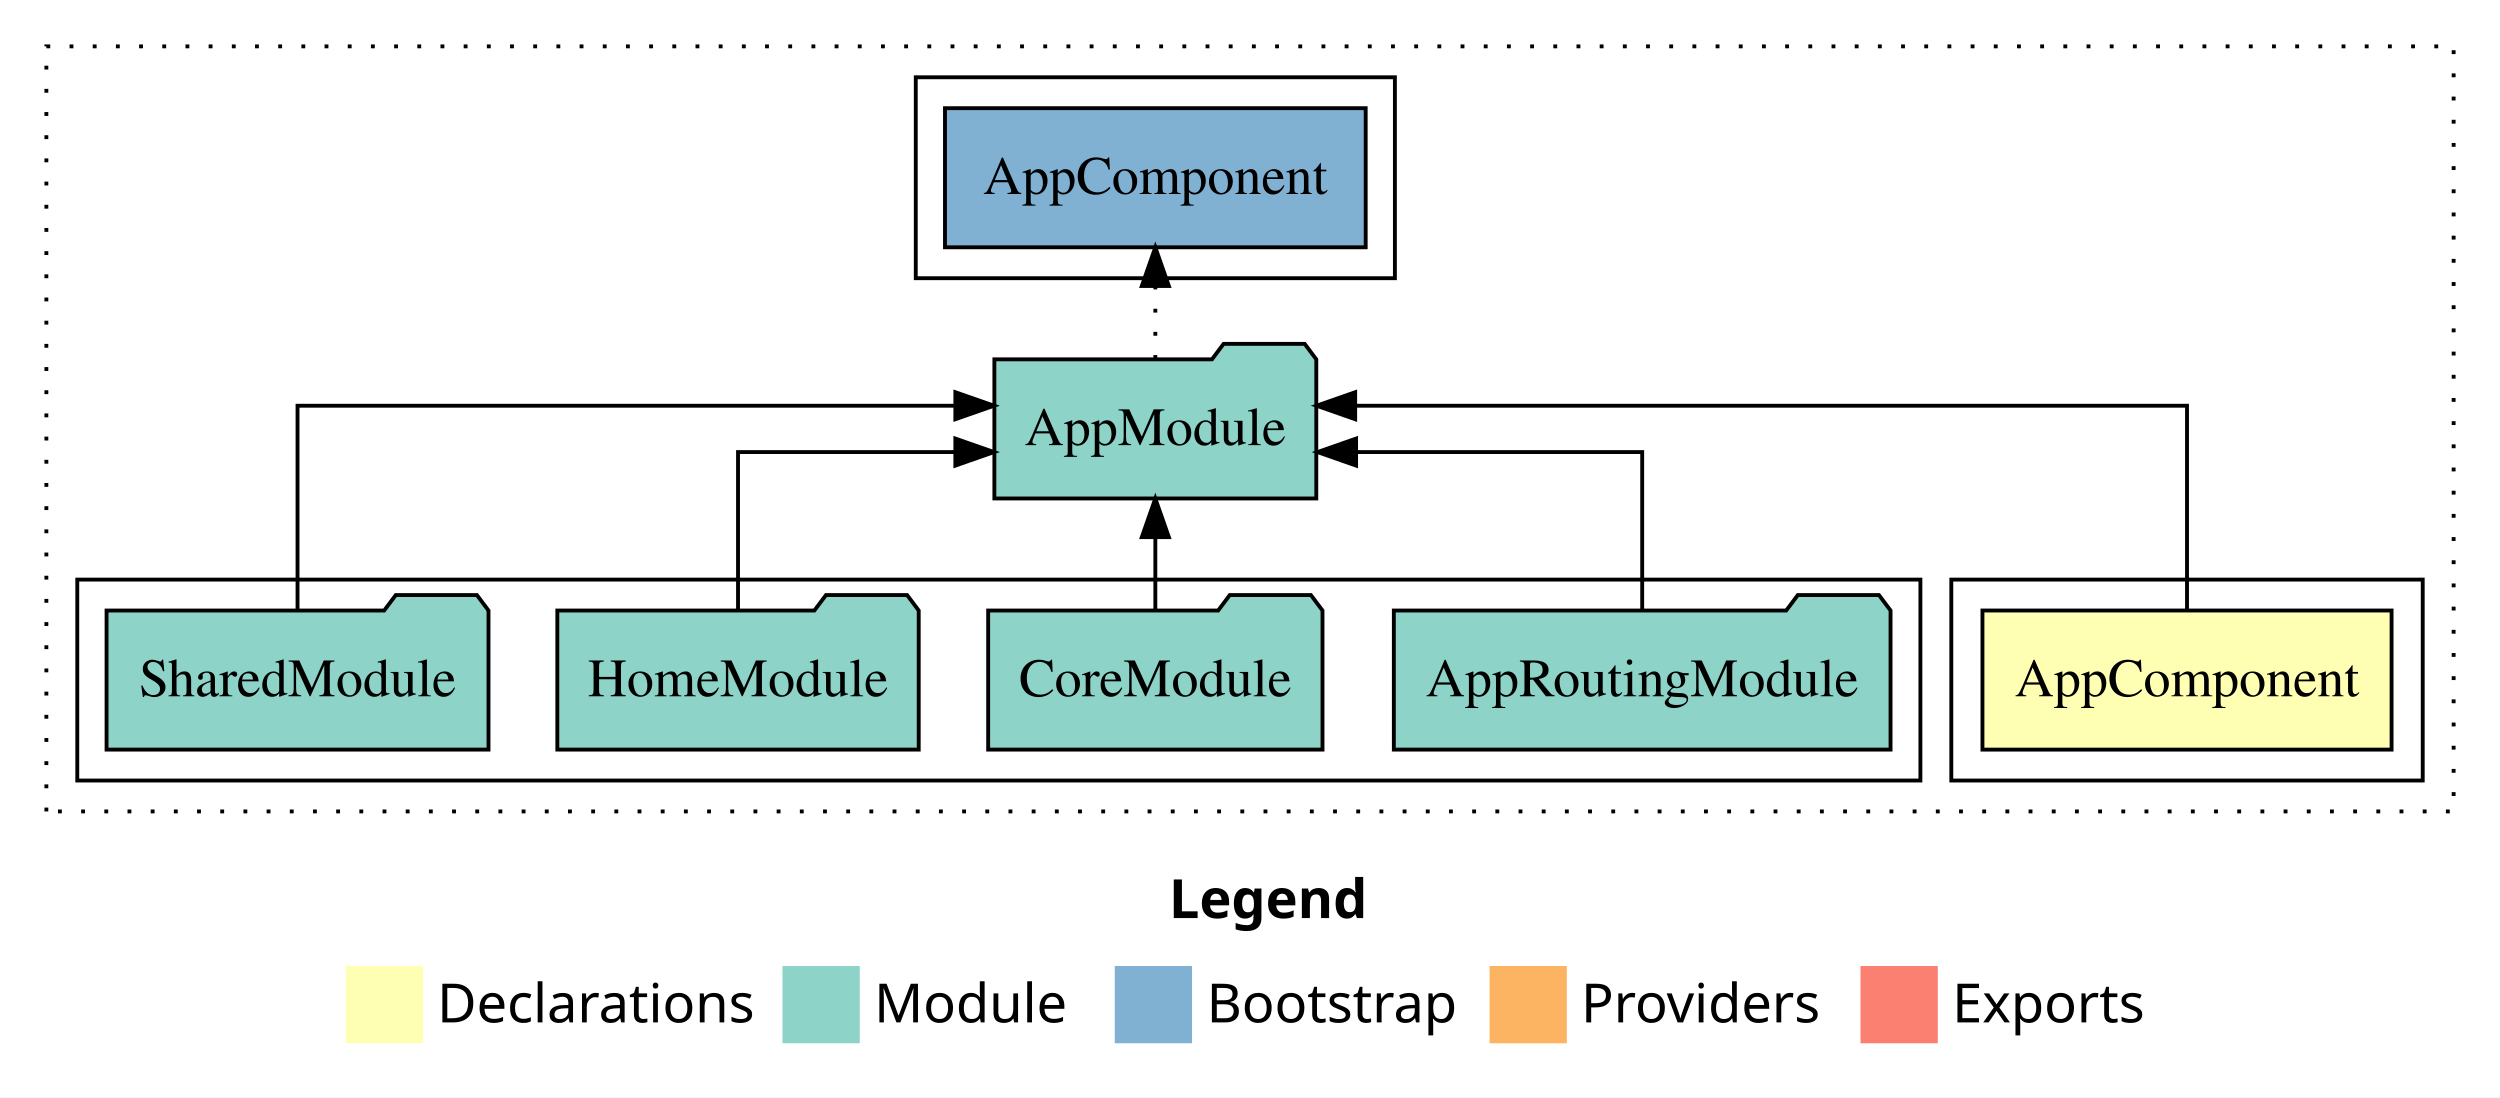
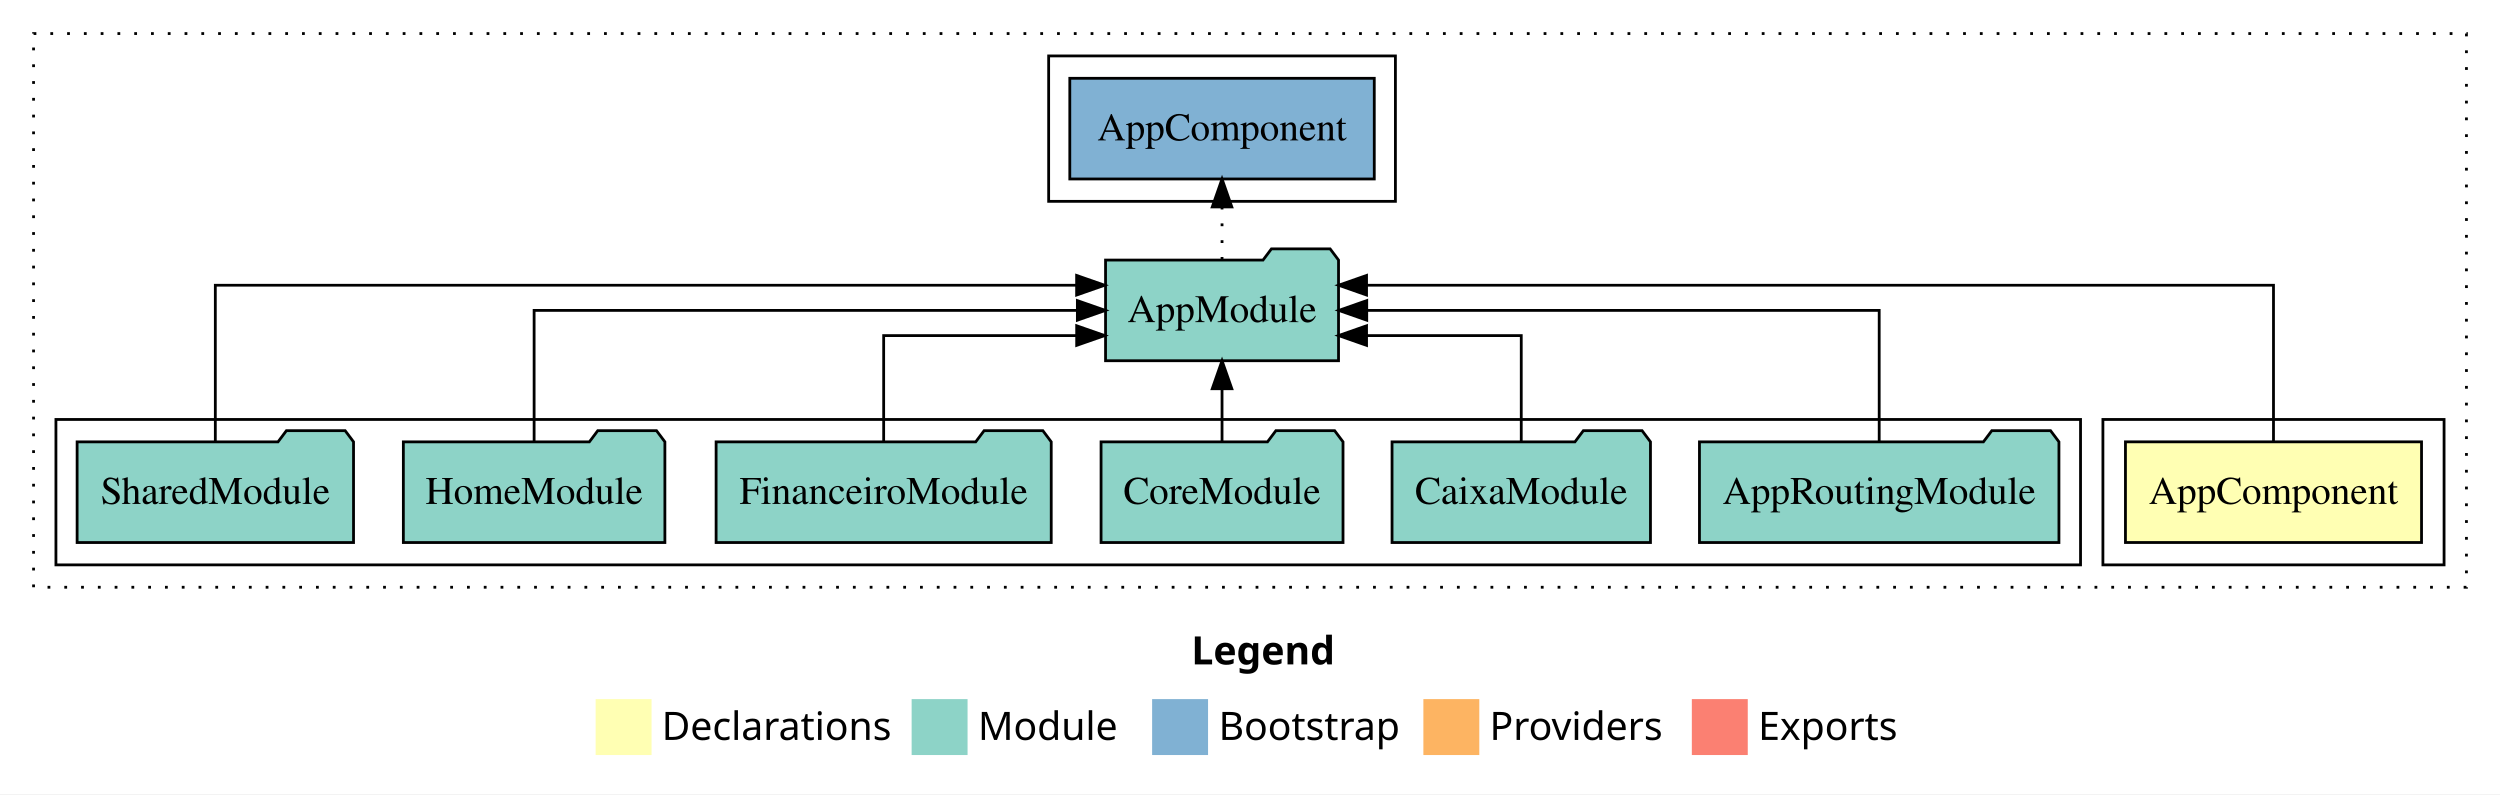
- <svg xmlns="http://www.w3.org/2000/svg" width="647pt" height="284pt" viewBox="0.00 0.00 647.00 284.00">
+ <svg xmlns="http://www.w3.org/2000/svg" width="894pt" height="284pt" viewBox="0.00 0.00 894.00 284.00">
  <g id="graph0" class="graph" transform="scale(1 1) rotate(0) translate(4 280)">
-     <polygon fill="#ffffff" stroke="transparent" points="-4,4 -4,-280 643,-280 643,4 -4,4" />
-     <text text-anchor="start" x="298.509" y="-42.4" font-family="sans-serif" font-weight="bold" font-size="14.00" fill="#000000">Legend</text>
-     <polygon fill="#ffffb3" stroke="transparent" points="85.5,-10 85.5,-30 105.5,-30 105.5,-10 85.5,-10" />
-     <text text-anchor="start" x="109.129" y="-15.4" font-family="sans-serif" font-size="14.00" fill="#000000">  Declarations</text>
-     <polygon fill="#8dd3c7" stroke="transparent" points="198.5,-10 198.5,-30 218.5,-30 218.5,-10 198.5,-10" />
-     <text text-anchor="start" x="222.225" y="-15.4" font-family="sans-serif" font-size="14.00" fill="#000000">  Module</text>
-     <polygon fill="#80b1d3" stroke="transparent" points="284.5,-10 284.5,-30 304.5,-30 304.5,-10 284.5,-10" />
-     <text text-anchor="start" x="308.281" y="-15.4" font-family="sans-serif" font-size="14.00" fill="#000000">  Bootstrap</text>
-     <polygon fill="#fdb462" stroke="transparent" points="381.5,-10 381.5,-30 401.5,-30 401.5,-10 381.5,-10" />
-     <text text-anchor="start" x="405.173" y="-15.4" font-family="sans-serif" font-size="14.00" fill="#000000">  Providers</text>
-     <polygon fill="#fb8072" stroke="transparent" points="477.5,-10 477.5,-30 497.5,-30 497.5,-10 477.5,-10" />
-     <text text-anchor="start" x="501.226" y="-15.4" font-family="sans-serif" font-size="14.00" fill="#000000">  Exports</text>
+     <polygon fill="#ffffff" stroke="transparent" points="-4,4 -4,-280 890,-280 890,4 -4,4" />
+     <text text-anchor="start" x="422.009" y="-42.4" font-family="sans-serif" font-weight="bold" font-size="14.00" fill="#000000">Legend</text>
+     <polygon fill="#ffffb3" stroke="transparent" points="209,-10 209,-30 229,-30 229,-10 209,-10" />
+     <text text-anchor="start" x="232.629" y="-15.4" font-family="sans-serif" font-size="14.00" fill="#000000">  Declarations</text>
+     <polygon fill="#8dd3c7" stroke="transparent" points="322,-10 322,-30 342,-30 342,-10 322,-10" />
+     <text text-anchor="start" x="345.725" y="-15.4" font-family="sans-serif" font-size="14.00" fill="#000000">  Module</text>
+     <polygon fill="#80b1d3" stroke="transparent" points="408,-10 408,-30 428,-30 428,-10 408,-10" />
+     <text text-anchor="start" x="431.781" y="-15.4" font-family="sans-serif" font-size="14.00" fill="#000000">  Bootstrap</text>
+     <polygon fill="#fdb462" stroke="transparent" points="505,-10 505,-30 525,-30 525,-10 505,-10" />
+     <text text-anchor="start" x="528.673" y="-15.4" font-family="sans-serif" font-size="14.00" fill="#000000">  Providers</text>
+     <polygon fill="#fb8072" stroke="transparent" points="601,-10 601,-30 621,-30 621,-10 601,-10" />
+     <text text-anchor="start" x="624.726" y="-15.4" font-family="sans-serif" font-size="14.00" fill="#000000">  Exports</text>
    <g id="clust1" class="cluster">
-       <polygon fill="none" stroke="#000000" stroke-dasharray="1,5" points="8,-70 8,-268 631,-268 631,-70 8,-70" />
+       <polygon fill="none" stroke="#000000" stroke-dasharray="1,5" points="8,-70 8,-268 878,-268 878,-70 8,-70" />
    </g>
    <g id="clust2" class="cluster">
-       <polygon fill="none" stroke="#000000" points="501,-78 501,-130 623,-130 623,-78 501,-78" />
+       <polygon fill="none" stroke="#000000" points="748,-78 748,-130 870,-130 870,-78 748,-78" />
    </g>
    <g id="clust4" class="cluster">
-       <polygon fill="none" stroke="#000000" points="16,-78 16,-130 493,-130 493,-78 16,-78" />
+       <polygon fill="none" stroke="#000000" points="16,-78 16,-130 740,-130 740,-78 16,-78" />
    </g>
    <g id="clust6" class="cluster">
-       <polygon fill="none" stroke="#000000" points="233,-208 233,-260 357,-260 357,-208 233,-208" />
+       <polygon fill="none" stroke="#000000" points="371,-208 371,-260 495,-260 495,-208 371,-208" />
    </g>
    <g id="node1" class="node">
-       <polygon fill="#ffffb3" stroke="#000000" points="614.94,-122 509.06,-122 509.06,-86 614.94,-86 614.94,-122" />
-       <text text-anchor="middle" x="562" y="-99.8" font-family="Times,serif" font-size="14.00" fill="#000000">AppComponent</text>
+       <polygon fill="#ffffb3" stroke="#000000" points="861.94,-122 756.06,-122 756.06,-86 861.94,-86 861.94,-122" />
+       <text text-anchor="middle" x="809" y="-99.8" font-family="Times,serif" font-size="14.00" fill="#000000">AppComponent</text>
    </g>
    <g id="node2" class="node">
-       <polygon fill="#8dd3c7" stroke="#000000" points="336.657,-187 333.657,-191 312.657,-191 309.657,-187 253.343,-187 253.343,-151 336.657,-151 336.657,-187" />
-       <text text-anchor="middle" x="295" y="-164.8" font-family="Times,serif" font-size="14.00" fill="#000000">AppModule</text>
+       <polygon fill="#8dd3c7" stroke="#000000" points="474.657,-187 471.657,-191 450.657,-191 447.657,-187 391.343,-187 391.343,-151 474.657,-151 474.657,-187" />
+       <text text-anchor="middle" x="433" y="-164.8" font-family="Times,serif" font-size="14.00" fill="#000000">AppModule</text>
    </g>
    <g id="edge1" class="edge">
-       <path fill="none" stroke="#000000" d="M562,-122.284C562,-143.321 562,-175 562,-175 562,-175 346.719,-175 346.719,-175" />
-       <polygon fill="#000000" stroke="#000000" points="346.719,-171.5 336.719,-175 346.719,-178.5 346.719,-171.5" />
+       <path fill="none" stroke="#000000" d="M809,-122.292C809,-144.206 809,-178 809,-178 809,-178 484.675,-178 484.675,-178" />
+       <polygon fill="#000000" stroke="#000000" points="484.675,-174.5 474.675,-178 484.675,-181.5 484.675,-174.5" />
+     </g>
+     <g id="node9" class="node">
+       <polygon fill="#80b1d3" stroke="#000000" points="487.439,-252 378.561,-252 378.561,-216 487.439,-216 487.439,-252" />
+       <text text-anchor="middle" x="433" y="-229.8" font-family="Times,serif" font-size="14.00" fill="#000000">AppComponent </text>
+     </g>
+     <g id="edge8" class="edge">
+       <path fill="none" stroke="#000000" stroke-dasharray="1,5" d="M433,-187.106C433,-187.106 433,-205.991 433,-205.991" />
+       <polygon fill="#000000" stroke="#000000" points="429.5,-205.991 433,-215.991 436.5,-205.991 429.5,-205.991" />
+     </g>
+     <g id="node3" class="node">
+       <polygon fill="#8dd3c7" stroke="#000000" points="732.274,-122 729.274,-126 708.274,-126 705.274,-122 603.726,-122 603.726,-86 732.274,-86 732.274,-122" />
+       <text text-anchor="middle" x="668" y="-99.8" font-family="Times,serif" font-size="14.00" fill="#000000">AppRoutingModule</text>
+     </g>
+     <g id="edge2" class="edge">
+       <path fill="none" stroke="#000000" d="M668,-122.106C668,-141.339 668,-169 668,-169 668,-169 484.743,-169 484.743,-169" />
+       <polygon fill="#000000" stroke="#000000" points="484.743,-165.5 474.743,-169 484.743,-172.5 484.743,-165.5" />
+     </g>
+     <g id="node4" class="node">
+       <polygon fill="#8dd3c7" stroke="#000000" points="586.206,-122 583.206,-126 562.206,-126 559.206,-122 493.794,-122 493.794,-86 586.206,-86 586.206,-122" />
+       <text text-anchor="middle" x="540" y="-99.8" font-family="Times,serif" font-size="14.00" fill="#000000">CaixaModule</text>
+     </g>
+     <g id="edge3" class="edge">
+       <path fill="none" stroke="#000000" d="M540,-122.027C540,-138.398 540,-160 540,-160 540,-160 484.675,-160 484.675,-160" />
+       <polygon fill="#000000" stroke="#000000" points="484.675,-156.5 474.675,-160 484.675,-163.5 484.675,-156.5" />
+     </g>
+     <g id="node5" class="node">
+       <polygon fill="#8dd3c7" stroke="#000000" points="476.262,-122 473.262,-126 452.262,-126 449.262,-122 389.738,-122 389.738,-86 476.262,-86 476.262,-122" />
+       <text text-anchor="middle" x="433" y="-99.8" font-family="Times,serif" font-size="14.00" fill="#000000">CoreModule</text>
+     </g>
+     <g id="edge4" class="edge">
+       <path fill="none" stroke="#000000" d="M433,-122.106C433,-122.106 433,-140.991 433,-140.991" />
+       <polygon fill="#000000" stroke="#000000" points="429.5,-140.991 433,-150.991 436.5,-140.991 429.5,-140.991" />
+     </g>
+     <g id="node6" class="node">
+       <polygon fill="#8dd3c7" stroke="#000000" points="371.919,-122 368.919,-126 347.919,-126 344.919,-122 252.081,-122 252.081,-86 371.919,-86 371.919,-122" />
+       <text text-anchor="middle" x="312" y="-99.8" font-family="Times,serif" font-size="14.00" fill="#000000">FinanceiroModule</text>
+     </g>
+     <g id="edge5" class="edge">
+       <path fill="none" stroke="#000000" d="M312,-122.027C312,-138.398 312,-160 312,-160 312,-160 381.02,-160 381.02,-160" />
+       <polygon fill="#000000" stroke="#000000" points="381.02,-163.5 391.02,-160 381.02,-156.5 381.02,-163.5" />
    </g>
    <g id="node7" class="node">
-       <polygon fill="#80b1d3" stroke="#000000" points="349.439,-252 240.561,-252 240.561,-216 349.439,-216 349.439,-252" />
-       <text text-anchor="middle" x="295" y="-229.8" font-family="Times,serif" font-size="14.00" fill="#000000">AppComponent </text>
-     </g>
-     <g id="edge6" class="edge">
-       <path fill="none" stroke="#000000" stroke-dasharray="1,5" d="M295,-187.106C295,-187.106 295,-205.991 295,-205.991" />
-       <polygon fill="#000000" stroke="#000000" points="291.5,-205.991 295,-215.991 298.5,-205.991 291.5,-205.991" />
-     </g>
-     <g id="node3" class="node">
-       <polygon fill="#8dd3c7" stroke="#000000" points="485.274,-122 482.274,-126 461.274,-126 458.274,-122 356.726,-122 356.726,-86 485.274,-86 485.274,-122" />
-       <text text-anchor="middle" x="421" y="-99.8" font-family="Times,serif" font-size="14.00" fill="#000000">AppRoutingModule</text>
-     </g>
-     <g id="edge2" class="edge">
-       <path fill="none" stroke="#000000" d="M421,-122.022C421,-139.373 421,-163 421,-163 421,-163 346.956,-163 346.956,-163" />
-       <polygon fill="#000000" stroke="#000000" points="346.956,-159.5 336.956,-163 346.956,-166.5 346.956,-159.5" />
-     </g>
-     <g id="node4" class="node">
-       <polygon fill="#8dd3c7" stroke="#000000" points="338.262,-122 335.262,-126 314.262,-126 311.262,-122 251.738,-122 251.738,-86 338.262,-86 338.262,-122" />
-       <text text-anchor="middle" x="295" y="-99.8" font-family="Times,serif" font-size="14.00" fill="#000000">CoreModule</text>
-     </g>
-     <g id="edge3" class="edge">
-       <path fill="none" stroke="#000000" d="M295,-122.106C295,-122.106 295,-140.991 295,-140.991" />
-       <polygon fill="#000000" stroke="#000000" points="291.5,-140.991 295,-150.991 298.5,-140.991 291.5,-140.991" />
-     </g>
-     <g id="node5" class="node">
      <polygon fill="#8dd3c7" stroke="#000000" points="233.762,-122 230.762,-126 209.762,-126 206.762,-122 140.238,-122 140.238,-86 233.762,-86 233.762,-122" />
      <text text-anchor="middle" x="187" y="-99.8" font-family="Times,serif" font-size="14.00" fill="#000000">HomeModule</text>
    </g>
-     <g id="edge4" class="edge">
-       <path fill="none" stroke="#000000" d="M187,-122.022C187,-139.373 187,-163 187,-163 187,-163 243.244,-163 243.244,-163" />
-       <polygon fill="#000000" stroke="#000000" points="243.244,-166.5 253.244,-163 243.244,-159.5 243.244,-166.5" />
+     <g id="edge6" class="edge">
+       <path fill="none" stroke="#000000" d="M187,-122.106C187,-141.339 187,-169 187,-169 187,-169 381.269,-169 381.269,-169" />
+       <polygon fill="#000000" stroke="#000000" points="381.269,-172.5 391.269,-169 381.269,-165.5 381.269,-172.5" />
    </g>
-     <g id="node6" class="node">
+     <g id="node8" class="node">
      <polygon fill="#8dd3c7" stroke="#000000" points="122.423,-122 119.423,-126 98.423,-126 95.423,-122 23.577,-122 23.577,-86 122.423,-86 122.423,-122" />
      <text text-anchor="middle" x="73" y="-99.8" font-family="Times,serif" font-size="14.00" fill="#000000">SharedModule</text>
    </g>
-     <g id="edge5" class="edge">
-       <path fill="none" stroke="#000000" d="M73,-122.284C73,-143.321 73,-175 73,-175 73,-175 243.244,-175 243.244,-175" />
-       <polygon fill="#000000" stroke="#000000" points="243.244,-178.5 253.244,-175 243.244,-171.5 243.244,-178.5" />
+     <g id="edge7" class="edge">
+       <path fill="none" stroke="#000000" d="M73,-122.292C73,-144.206 73,-178 73,-178 73,-178 380.999,-178 380.999,-178" />
+       <polygon fill="#000000" stroke="#000000" points="380.999,-181.5 390.999,-178 380.999,-174.5 380.999,-181.5" />
    </g>
  </g>
</svg>
